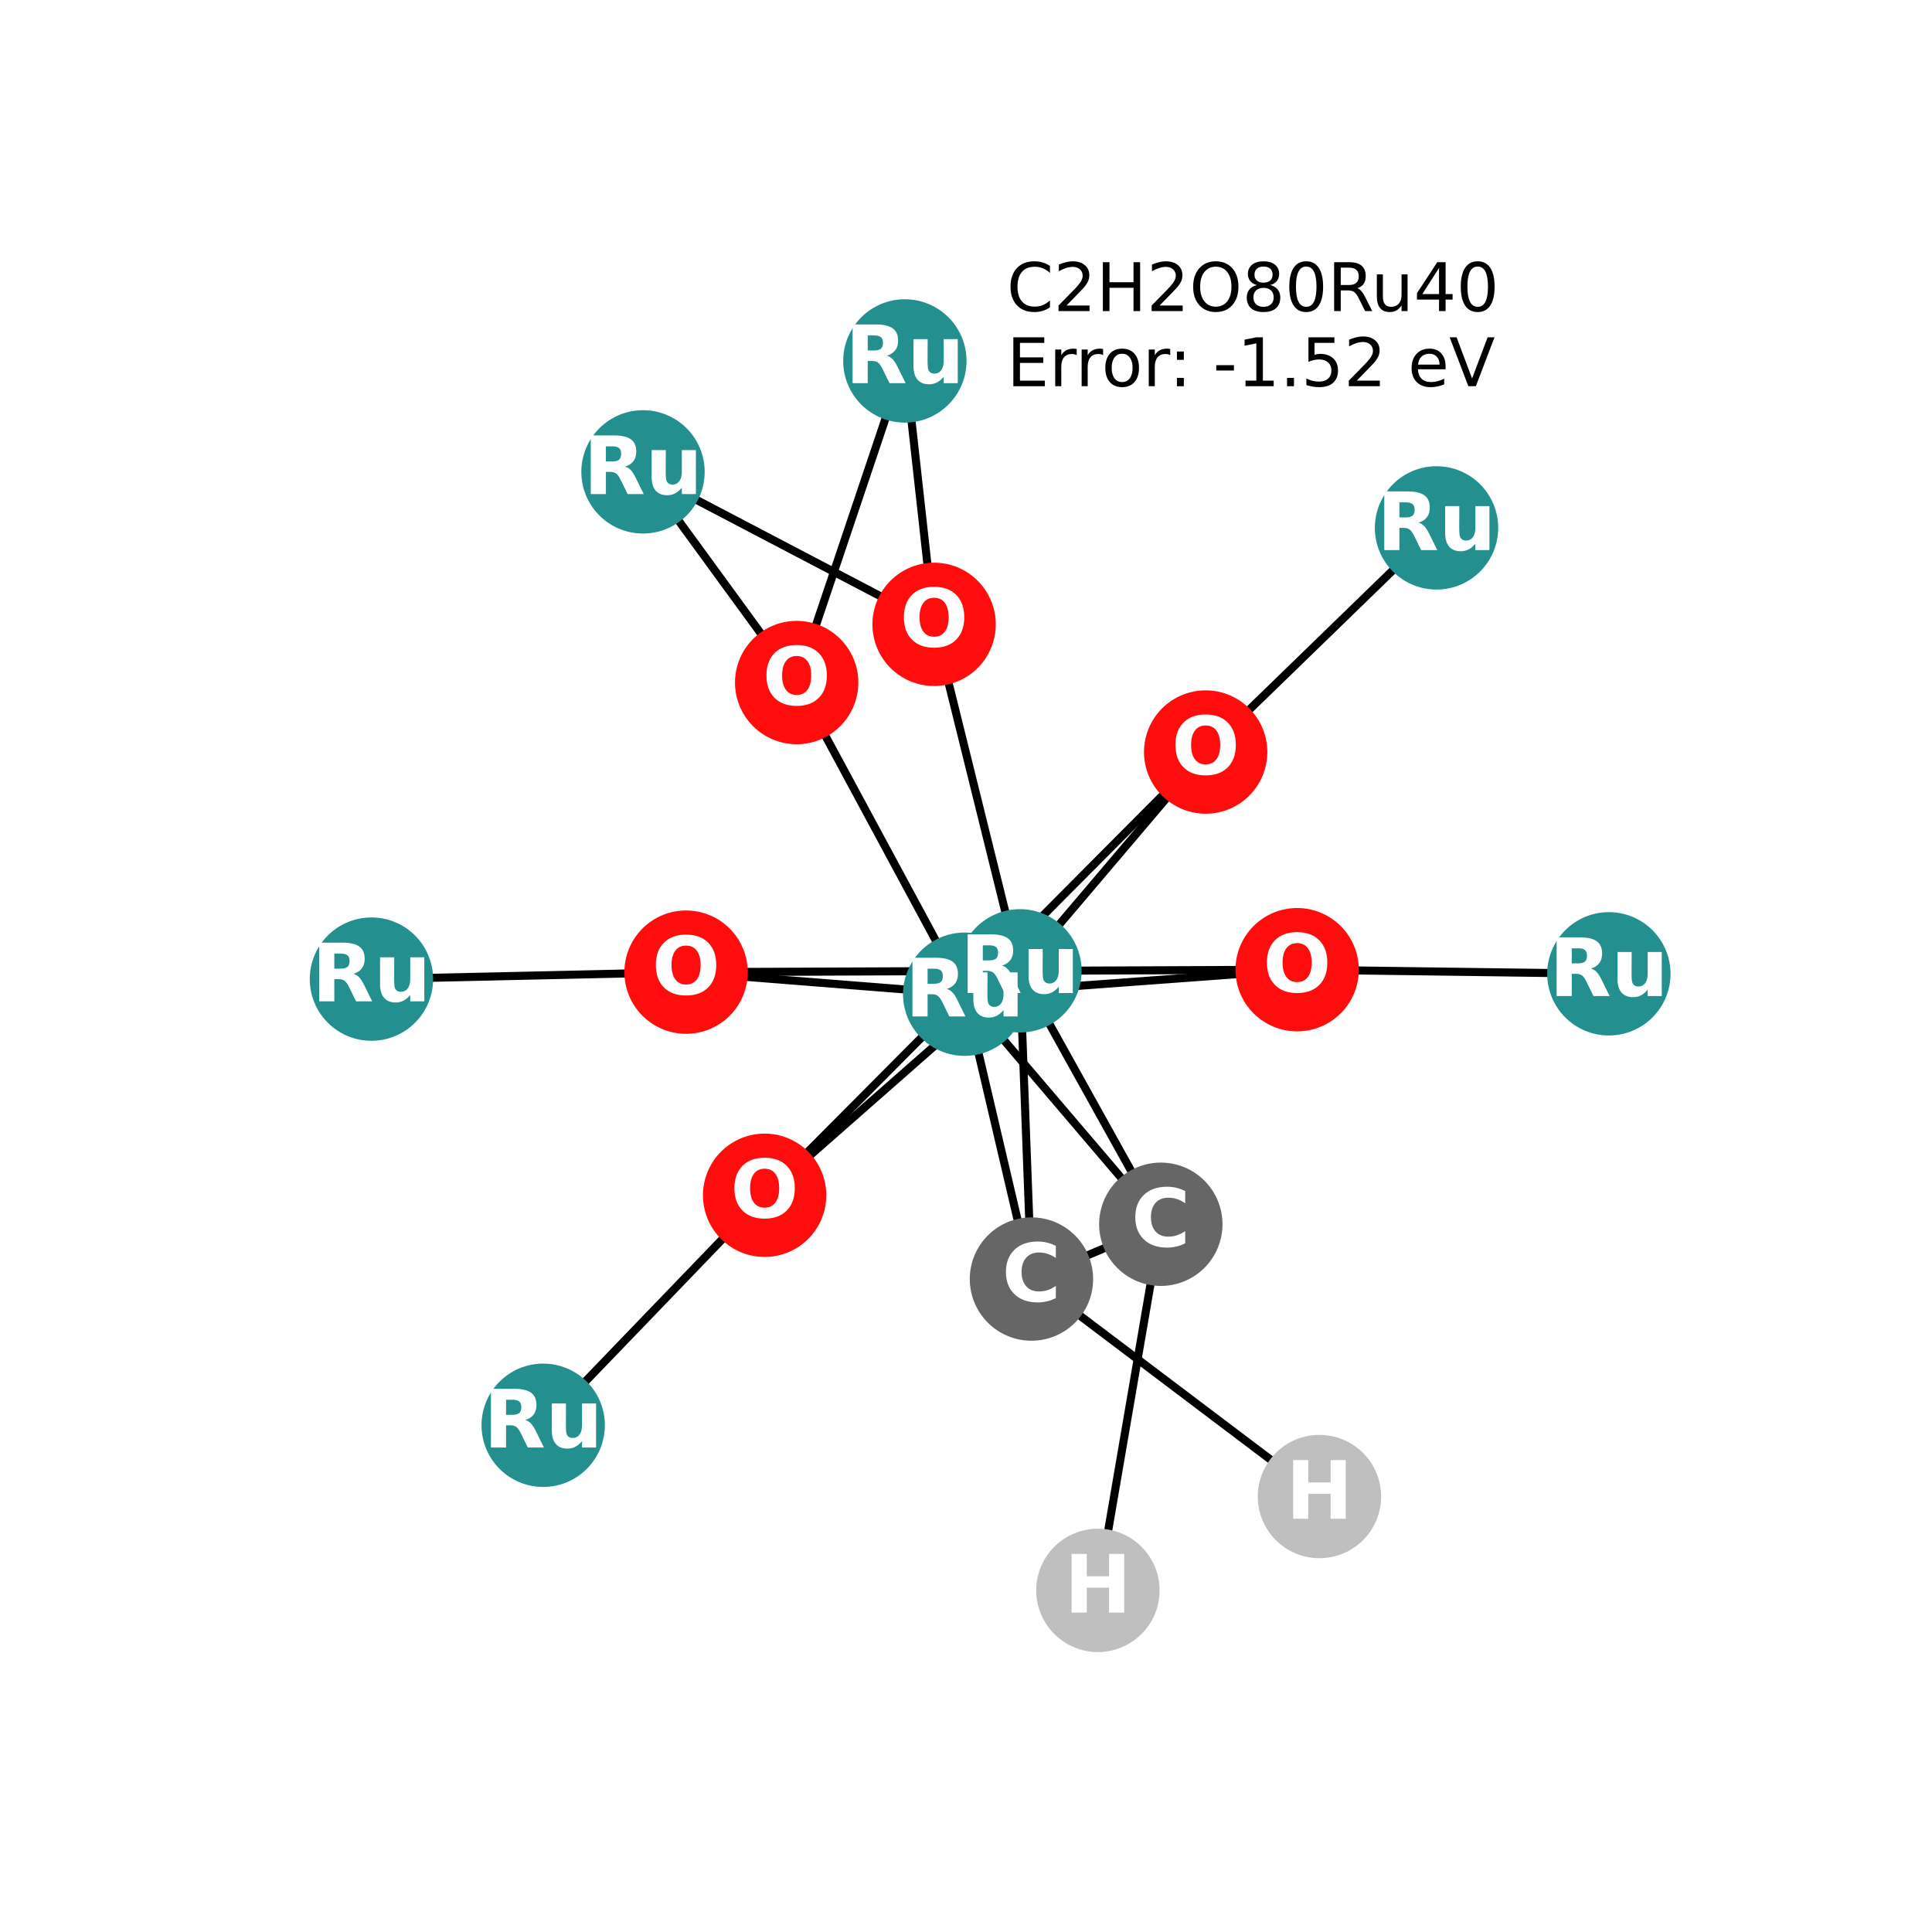
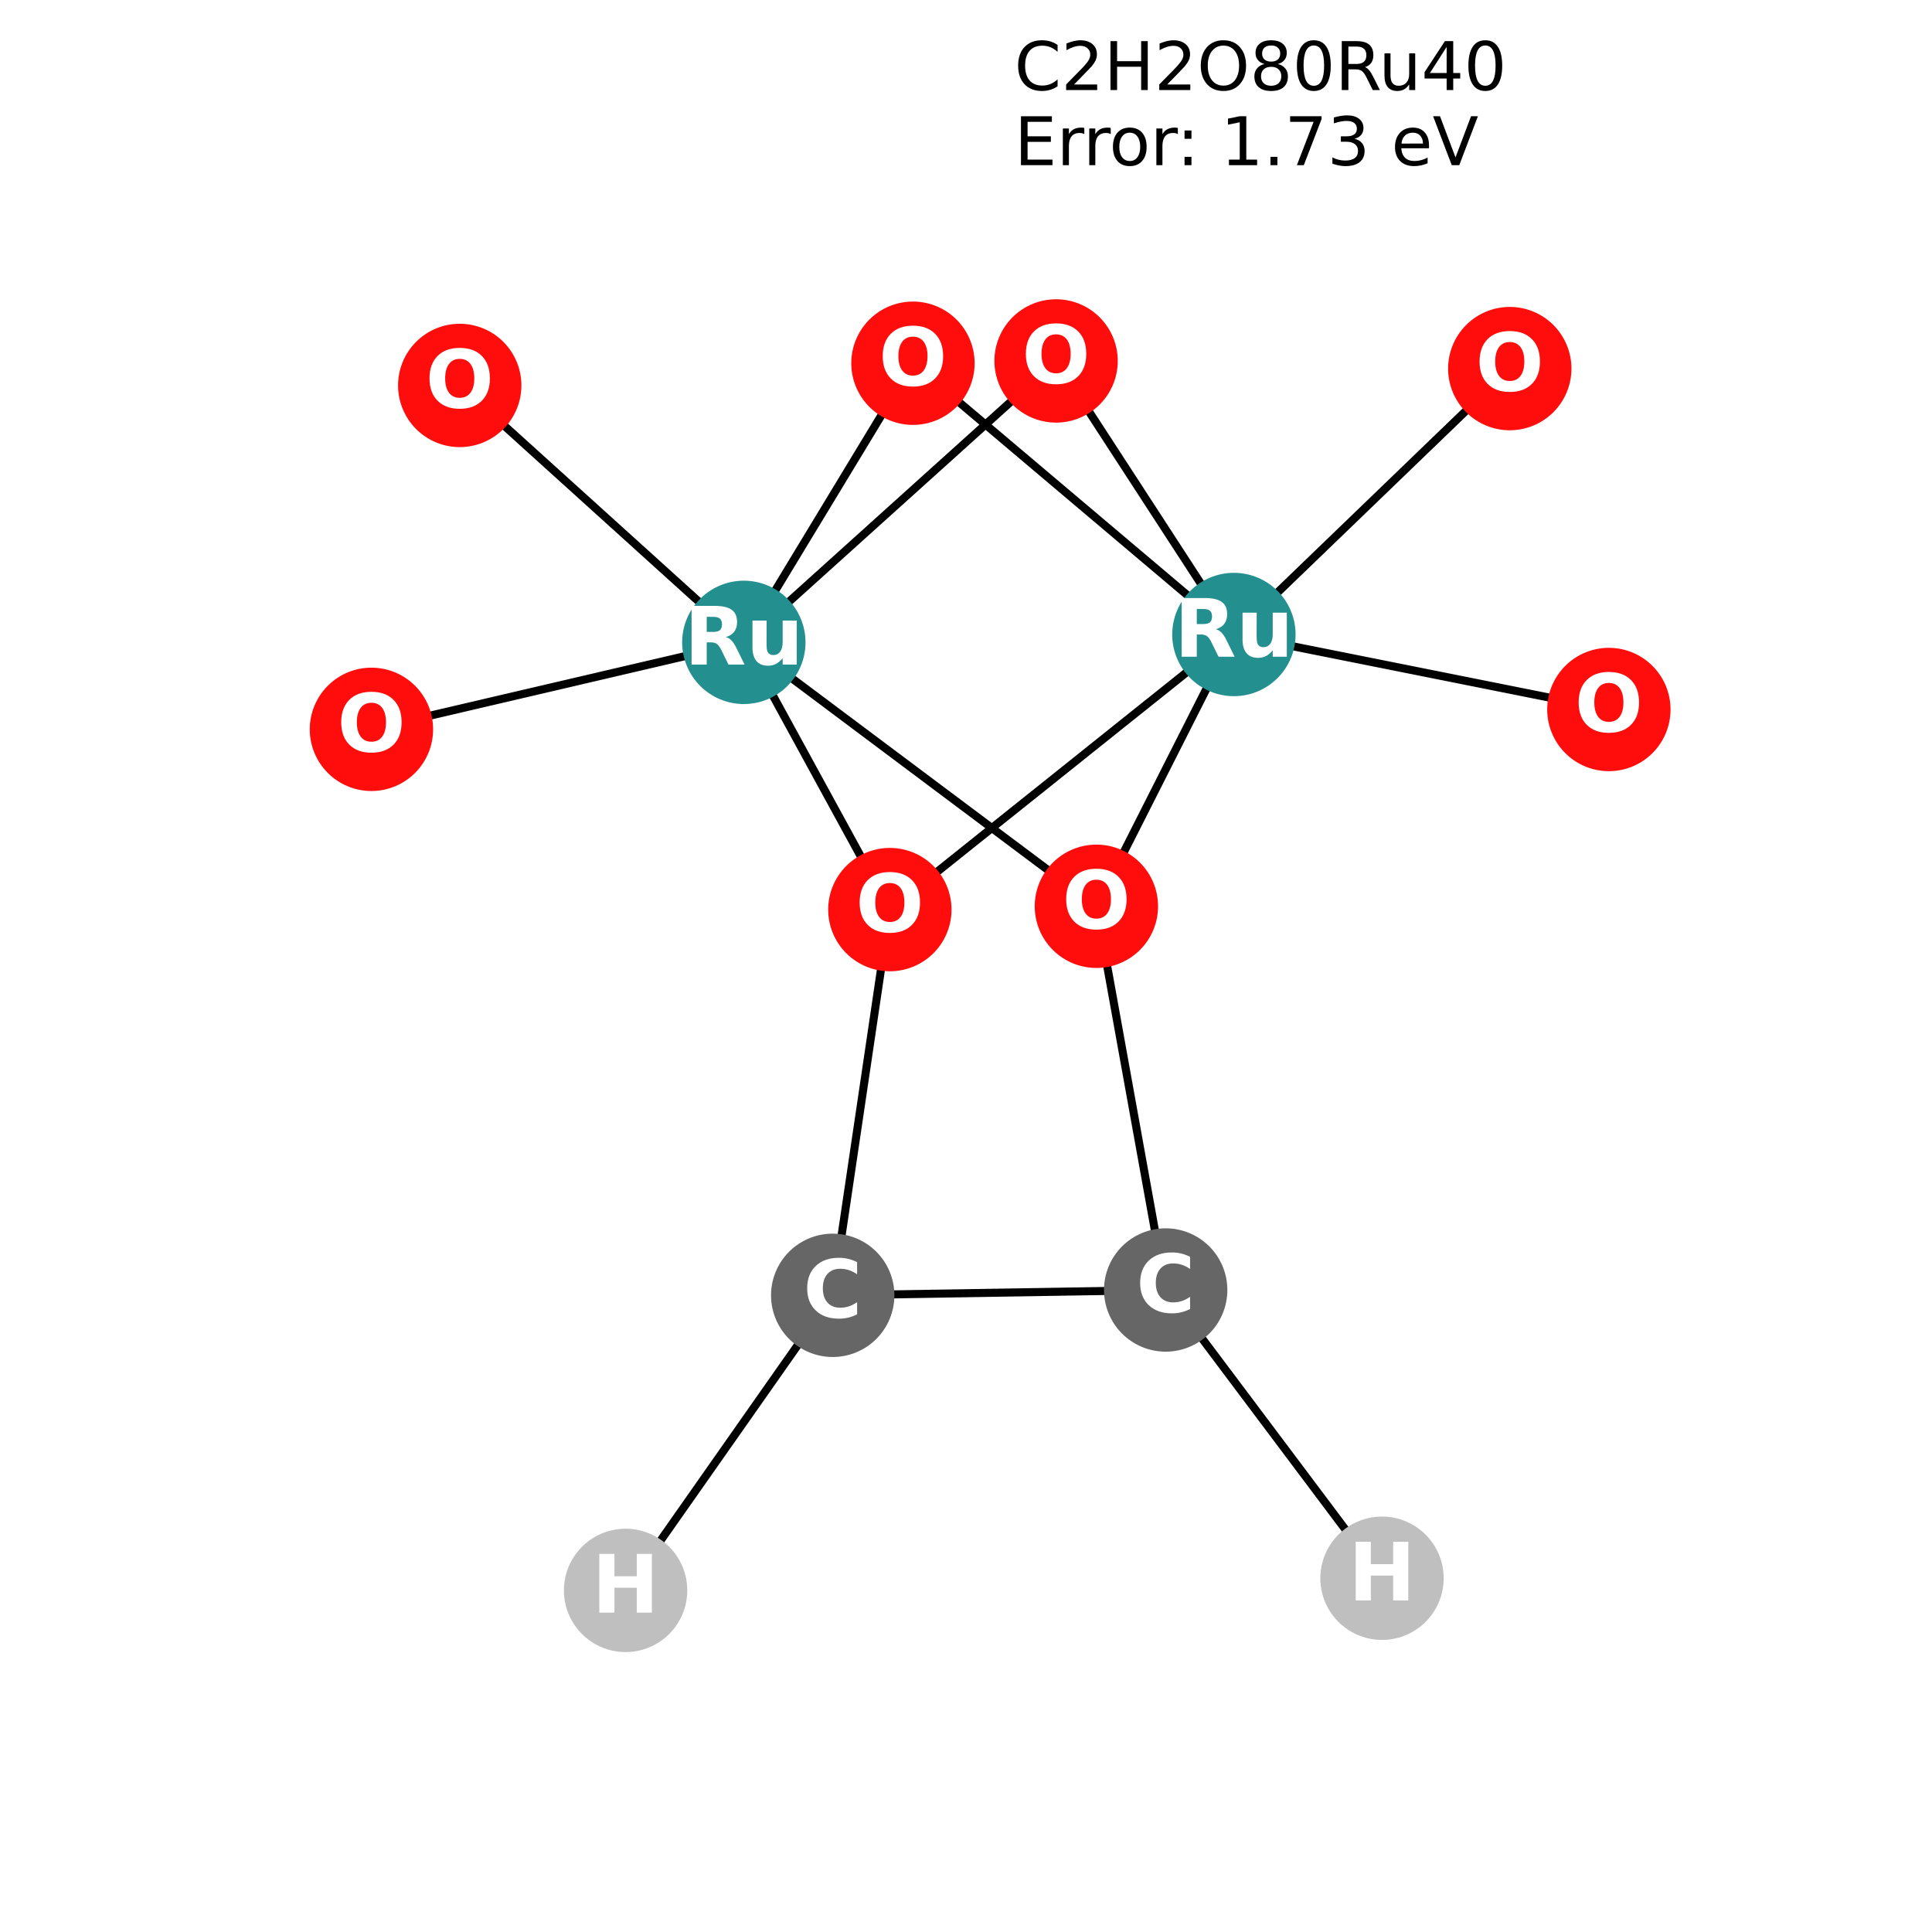
<svg xmlns="http://www.w3.org/2000/svg" xmlns:xlink="http://www.w3.org/1999/xlink" width="288pt" height="288pt" viewBox="0 0 288 288" version="1.1">
  <defs>
    <style type="text/css">*{stroke-linejoin: round; stroke-linecap: butt}</style>
  </defs>
  <g id="figure_1">
    <g id="patch_1">
      <path d="M 0 288  L 288 288  L 288 0  L 0 0  z " style="fill: #ffffff" />
    </g>
    <g id="axes_1">
      <g id="LineCollection_1">
-         <path d="M 152.039 144.72  L 139.244 93.07  " clip-path="url(#pbdd30c3107)" style="fill: none; stroke: #000000; stroke-width: 1.2" />
-         <path d="M 152.039 144.72  L 193.362 144.551  " clip-path="url(#pbdd30c3107)" style="fill: none; stroke: #000000; stroke-width: 1.2" />
-         <path d="M 152.039 144.72  L 179.726 112.104  " clip-path="url(#pbdd30c3107)" style="fill: none; stroke: #000000; stroke-width: 1.2" />
-         <path d="M 152.039 144.72  L 113.981 178.179  " clip-path="url(#pbdd30c3107)" style="fill: none; stroke: #000000; stroke-width: 1.2" />
-         <path d="M 152.039 144.72  L 102.271 144.916  " clip-path="url(#pbdd30c3107)" style="fill: none; stroke: #000000; stroke-width: 1.2" />
-         <path d="M 152.039 144.72  L 153.757 190.667  " clip-path="url(#pbdd30c3107)" style="fill: none; stroke: #000000; stroke-width: 1.2" />
-         <path d="M 152.039 144.72  L 173.04 182.499  " clip-path="url(#pbdd30c3107)" style="fill: none; stroke: #000000; stroke-width: 1.2" />
-         <path d="M 134.886 53.804  L 139.244 93.07  " clip-path="url(#pbdd30c3107)" style="fill: none; stroke: #000000; stroke-width: 1.2" />
-         <path d="M 134.886 53.804  L 118.759 101.748  " clip-path="url(#pbdd30c3107)" style="fill: none; stroke: #000000; stroke-width: 1.2" />
-         <path d="M 214.14 78.692  L 179.726 112.104  " clip-path="url(#pbdd30c3107)" style="fill: none; stroke: #000000; stroke-width: 1.2" />
-         <path d="M 239.831 145.165  L 193.362 144.551  " clip-path="url(#pbdd30c3107)" style="fill: none; stroke: #000000; stroke-width: 1.2" />
-         <path d="M 143.808 148.205  L 193.362 144.551  " clip-path="url(#pbdd30c3107)" style="fill: none; stroke: #000000; stroke-width: 1.2" />
-         <path d="M 143.808 148.205  L 179.726 112.104  " clip-path="url(#pbdd30c3107)" style="fill: none; stroke: #000000; stroke-width: 1.2" />
-         <path d="M 143.808 148.205  L 118.759 101.748  " clip-path="url(#pbdd30c3107)" style="fill: none; stroke: #000000; stroke-width: 1.2" />
-         <path d="M 143.808 148.205  L 113.981 178.179  " clip-path="url(#pbdd30c3107)" style="fill: none; stroke: #000000; stroke-width: 1.2" />
-         <path d="M 143.808 148.205  L 102.271 144.916  " clip-path="url(#pbdd30c3107)" style="fill: none; stroke: #000000; stroke-width: 1.2" />
-         <path d="M 143.808 148.205  L 153.757 190.667  " clip-path="url(#pbdd30c3107)" style="fill: none; stroke: #000000; stroke-width: 1.2" />
-         <path d="M 143.808 148.205  L 173.04 182.499  " clip-path="url(#pbdd30c3107)" style="fill: none; stroke: #000000; stroke-width: 1.2" />
-         <path d="M 118.759 101.748  L 95.852 70.341  " clip-path="url(#pbdd30c3107)" style="fill: none; stroke: #000000; stroke-width: 1.2" />
-         <path d="M 95.852 70.341  L 139.244 93.07  " clip-path="url(#pbdd30c3107)" style="fill: none; stroke: #000000; stroke-width: 1.2" />
-         <path d="M 55.369 145.955  L 102.271 144.916  " clip-path="url(#pbdd30c3107)" style="fill: none; stroke: #000000; stroke-width: 1.2" />
-         <path d="M 113.981 178.179  L 80.973 212.463  " clip-path="url(#pbdd30c3107)" style="fill: none; stroke: #000000; stroke-width: 1.2" />
-         <path d="M 153.757 190.667  L 173.04 182.499  " clip-path="url(#pbdd30c3107)" style="fill: none; stroke: #000000; stroke-width: 1.2" />
-         <path d="M 153.757 190.667  L 196.688 223.087  " clip-path="url(#pbdd30c3107)" style="fill: none; stroke: #000000; stroke-width: 1.2" />
-         <path d="M 173.04 182.499  L 163.663 237.076  " clip-path="url(#pbdd30c3107)" style="fill: none; stroke: #000000; stroke-width: 1.2" />
+         <path d="M 157.428 53.804  L 110.883 95.756  " clip-path="url(#p0e37e23203)" style="fill: none; stroke: #000000; stroke-width: 1.2" />
+         <path d="M 157.428 53.804  L 183.936 94.585  " clip-path="url(#p0e37e23203)" style="fill: none; stroke: #000000; stroke-width: 1.2" />
+         <path d="M 163.438 135.098  L 110.883 95.756  " clip-path="url(#p0e37e23203)" style="fill: none; stroke: #000000; stroke-width: 1.2" />
+         <path d="M 163.438 135.098  L 183.936 94.585  " clip-path="url(#p0e37e23203)" style="fill: none; stroke: #000000; stroke-width: 1.2" />
+         <path d="M 163.438 135.098  L 173.765 192.297  " clip-path="url(#p0e37e23203)" style="fill: none; stroke: #000000; stroke-width: 1.2" />
+         <path d="M 183.936 94.585  L 239.831 105.764  " clip-path="url(#p0e37e23203)" style="fill: none; stroke: #000000; stroke-width: 1.2" />
+         <path d="M 183.936 94.585  L 136.092 54.146  " clip-path="url(#p0e37e23203)" style="fill: none; stroke: #000000; stroke-width: 1.2" />
+         <path d="M 183.936 94.585  L 132.649 135.592  " clip-path="url(#p0e37e23203)" style="fill: none; stroke: #000000; stroke-width: 1.2" />
+         <path d="M 183.936 94.585  L 225.059 54.946  " clip-path="url(#p0e37e23203)" style="fill: none; stroke: #000000; stroke-width: 1.2" />
+         <path d="M 136.092 54.146  L 110.883 95.756  " clip-path="url(#p0e37e23203)" style="fill: none; stroke: #000000; stroke-width: 1.2" />
+         <path d="M 132.649 135.592  L 110.883 95.756  " clip-path="url(#p0e37e23203)" style="fill: none; stroke: #000000; stroke-width: 1.2" />
+         <path d="M 132.649 135.592  L 124.131 193.092  " clip-path="url(#p0e37e23203)" style="fill: none; stroke: #000000; stroke-width: 1.2" />
+         <path d="M 68.531 57.457  L 110.883 95.756  " clip-path="url(#p0e37e23203)" style="fill: none; stroke: #000000; stroke-width: 1.2" />
+         <path d="M 110.883 95.756  L 55.369 108.722  " clip-path="url(#p0e37e23203)" style="fill: none; stroke: #000000; stroke-width: 1.2" />
+         <path d="M 173.765 192.297  L 124.131 193.092  " clip-path="url(#p0e37e23203)" style="fill: none; stroke: #000000; stroke-width: 1.2" />
+         <path d="M 173.765 192.297  L 206.013 235.267  " clip-path="url(#p0e37e23203)" style="fill: none; stroke: #000000; stroke-width: 1.2" />
+         <path d="M 124.131 193.092  L 93.256 237.076  " clip-path="url(#p0e37e23203)" style="fill: none; stroke: #000000; stroke-width: 1.2" />
      </g>
      <g id="PathCollection_1">
        <defs>
-           <path id="C0_0_f3ac643f59" d="M 0 8.944  C 2.372 8.944 4.647 8.002 6.325 6.325  C 8.002 4.647 8.944 2.372 8.944 -0  C 8.944 -2.372 8.002 -4.647 6.325 -6.325  C 4.647 -8.002 2.372 -8.944 0 -8.944  C -2.372 -8.944 -4.647 -8.002 -6.325 -6.325  C -8.002 -4.647 -8.944 -2.372 -8.944 0  C -8.944 2.372 -8.002 4.647 -6.325 6.325  C -4.647 8.002 -2.372 8.944 0 8.944  z " />
+           <path id="C0_0_5de9e0a59f" d="M 0 8.944  C 2.372 8.944 4.647 8.002 6.325 6.325  C 8.002 4.647 8.944 2.372 8.944 -0  C 8.944 -2.372 8.002 -4.647 6.325 -6.325  C 4.647 -8.002 2.372 -8.944 0 -8.944  C -2.372 -8.944 -4.647 -8.002 -6.325 -6.325  C -8.002 -4.647 -8.944 -2.372 -8.944 0  C -8.944 2.372 -8.002 4.647 -6.325 6.325  C -4.647 8.002 -2.372 8.944 0 8.944  z " />
        </defs>
-         <g clip-path="url(#pbdd30c3107)">
-           <use xlink:href="#C0_0_f3ac643f59" x="152.039" y="144.72" style="fill: #248f8f; stroke: #248f8f; stroke-width: 0.5" />
-         </g>
-         <g clip-path="url(#pbdd30c3107)">
-           <use xlink:href="#C0_0_f3ac643f59" x="134.886" y="53.804" style="fill: #248f8f; stroke: #248f8f; stroke-width: 0.5" />
-         </g>
-         <g clip-path="url(#pbdd30c3107)">
-           <use xlink:href="#C0_0_f3ac643f59" x="214.14" y="78.692" style="fill: #248f8f; stroke: #248f8f; stroke-width: 0.5" />
-         </g>
-         <g clip-path="url(#pbdd30c3107)">
-           <use xlink:href="#C0_0_f3ac643f59" x="239.831" y="145.165" style="fill: #248f8f; stroke: #248f8f; stroke-width: 0.5" />
-         </g>
-         <g clip-path="url(#pbdd30c3107)">
-           <use xlink:href="#C0_0_f3ac643f59" x="143.808" y="148.205" style="fill: #248f8f; stroke: #248f8f; stroke-width: 0.5" />
-         </g>
-         <g clip-path="url(#pbdd30c3107)">
-           <use xlink:href="#C0_0_f3ac643f59" x="118.759" y="101.748" style="fill: #ff0d0d; stroke: #ff0d0d; stroke-width: 0.5" />
-         </g>
-         <g clip-path="url(#pbdd30c3107)">
-           <use xlink:href="#C0_0_f3ac643f59" x="95.852" y="70.341" style="fill: #248f8f; stroke: #248f8f; stroke-width: 0.5" />
-         </g>
-         <g clip-path="url(#pbdd30c3107)">
-           <use xlink:href="#C0_0_f3ac643f59" x="55.369" y="145.955" style="fill: #248f8f; stroke: #248f8f; stroke-width: 0.5" />
-         </g>
-         <g clip-path="url(#pbdd30c3107)">
-           <use xlink:href="#C0_0_f3ac643f59" x="113.981" y="178.179" style="fill: #ff0d0d; stroke: #ff0d0d; stroke-width: 0.5" />
-         </g>
-         <g clip-path="url(#pbdd30c3107)">
-           <use xlink:href="#C0_0_f3ac643f59" x="102.271" y="144.916" style="fill: #ff0d0d; stroke: #ff0d0d; stroke-width: 0.5" />
-         </g>
-         <g clip-path="url(#pbdd30c3107)">
-           <use xlink:href="#C0_0_f3ac643f59" x="80.973" y="212.463" style="fill: #248f8f; stroke: #248f8f; stroke-width: 0.5" />
-         </g>
-         <g clip-path="url(#pbdd30c3107)">
-           <use xlink:href="#C0_0_f3ac643f59" x="179.726" y="112.104" style="fill: #ff0d0d; stroke: #ff0d0d; stroke-width: 0.5" />
-         </g>
-         <g clip-path="url(#pbdd30c3107)">
-           <use xlink:href="#C0_0_f3ac643f59" x="139.244" y="93.07" style="fill: #ff0d0d; stroke: #ff0d0d; stroke-width: 0.5" />
-         </g>
-         <g clip-path="url(#pbdd30c3107)">
-           <use xlink:href="#C0_0_f3ac643f59" x="193.362" y="144.551" style="fill: #ff0d0d; stroke: #ff0d0d; stroke-width: 0.5" />
-         </g>
-         <g clip-path="url(#pbdd30c3107)">
-           <use xlink:href="#C0_0_f3ac643f59" x="153.757" y="190.667" style="fill: #666666; stroke: #666666; stroke-width: 0.5" />
-         </g>
-         <g clip-path="url(#pbdd30c3107)">
-           <use xlink:href="#C0_0_f3ac643f59" x="173.04" y="182.499" style="fill: #666666; stroke: #666666; stroke-width: 0.5" />
-         </g>
-         <g clip-path="url(#pbdd30c3107)">
-           <use xlink:href="#C0_0_f3ac643f59" x="163.663" y="237.076" style="fill: #bfbfbf; stroke: #bfbfbf; stroke-width: 0.5" />
-         </g>
-         <g clip-path="url(#pbdd30c3107)">
-           <use xlink:href="#C0_0_f3ac643f59" x="196.688" y="223.087" style="fill: #bfbfbf; stroke: #bfbfbf; stroke-width: 0.5" />
+         <g clip-path="url(#p0e37e23203)">
+           <use xlink:href="#C0_0_5de9e0a59f" x="157.428" y="53.804" style="fill: #ff0d0d; stroke: #ff0d0d; stroke-width: 0.5" />
+         </g>
+         <g clip-path="url(#p0e37e23203)">
+           <use xlink:href="#C0_0_5de9e0a59f" x="163.438" y="135.098" style="fill: #ff0d0d; stroke: #ff0d0d; stroke-width: 0.5" />
+         </g>
+         <g clip-path="url(#p0e37e23203)">
+           <use xlink:href="#C0_0_5de9e0a59f" x="183.936" y="94.585" style="fill: #248f8f; stroke: #248f8f; stroke-width: 0.5" />
+         </g>
+         <g clip-path="url(#p0e37e23203)">
+           <use xlink:href="#C0_0_5de9e0a59f" x="136.092" y="54.146" style="fill: #ff0d0d; stroke: #ff0d0d; stroke-width: 0.5" />
+         </g>
+         <g clip-path="url(#p0e37e23203)">
+           <use xlink:href="#C0_0_5de9e0a59f" x="132.649" y="135.592" style="fill: #ff0d0d; stroke: #ff0d0d; stroke-width: 0.5" />
+         </g>
+         <g clip-path="url(#p0e37e23203)">
+           <use xlink:href="#C0_0_5de9e0a59f" x="68.531" y="57.457" style="fill: #ff0d0d; stroke: #ff0d0d; stroke-width: 0.5" />
+         </g>
+         <g clip-path="url(#p0e37e23203)">
+           <use xlink:href="#C0_0_5de9e0a59f" x="110.883" y="95.756" style="fill: #248f8f; stroke: #248f8f; stroke-width: 0.5" />
+         </g>
+         <g clip-path="url(#p0e37e23203)">
+           <use xlink:href="#C0_0_5de9e0a59f" x="55.369" y="108.722" style="fill: #ff0d0d; stroke: #ff0d0d; stroke-width: 0.5" />
+         </g>
+         <g clip-path="url(#p0e37e23203)">
+           <use xlink:href="#C0_0_5de9e0a59f" x="225.059" y="54.946" style="fill: #ff0d0d; stroke: #ff0d0d; stroke-width: 0.5" />
+         </g>
+         <g clip-path="url(#p0e37e23203)">
+           <use xlink:href="#C0_0_5de9e0a59f" x="173.765" y="192.297" style="fill: #666666; stroke: #666666; stroke-width: 0.5" />
+         </g>
+         <g clip-path="url(#p0e37e23203)">
+           <use xlink:href="#C0_0_5de9e0a59f" x="124.131" y="193.092" style="fill: #666666; stroke: #666666; stroke-width: 0.5" />
+         </g>
+         <g clip-path="url(#p0e37e23203)">
+           <use xlink:href="#C0_0_5de9e0a59f" x="93.256" y="237.076" style="fill: #bfbfbf; stroke: #bfbfbf; stroke-width: 0.5" />
+         </g>
+         <g clip-path="url(#p0e37e23203)">
+           <use xlink:href="#C0_0_5de9e0a59f" x="206.013" y="235.267" style="fill: #bfbfbf; stroke: #bfbfbf; stroke-width: 0.5" />
+         </g>
+         <g clip-path="url(#p0e37e23203)">
+           <use xlink:href="#C0_0_5de9e0a59f" x="239.831" y="105.764" style="fill: #ff0d0d; stroke: #ff0d0d; stroke-width: 0.5" />
        </g>
      </g>
      <g id="text_1">
-         <g clip-path="url(#pbdd30c3107)">
-           <g style="fill: #ffffff" transform="translate(143.1479 148.0309) scale(0.12 -0.12)">
+         <g clip-path="url(#p0e37e23203)">
+           <g style="fill: #ffffff" transform="translate(152.3269 57.11489) scale(0.12 -0.12)">
+             <defs>
+               <path id="DejaVuSans-Bold-4f" d="M 2719 3878  Q 2169 3878 1866 3472  Q 1563 3066 1563 2328  Q 1563 1594 1866 1187  Q 2169 781 2719 781  Q 3272 781 3575 1187  Q 3878 1594 3878 2328  Q 3878 3066 3575 3472  Q 3272 3878 2719 3878  z M 2719 4750  Q 3844 4750 4481 4106  Q 5119 3463 5119 2328  Q 5119 1197 4481 553  Q 3844 -91 2719 -91  Q 1597 -91 958 553  Q 319 1197 319 2328  Q 319 3463 958 4106  Q 1597 4750 2719 4750  z " transform="scale(0.015625)" />
+             </defs>
+             <use xlink:href="#DejaVuSans-Bold-4f" />
+           </g>
+         </g>
+       </g>
+       <g id="text_2">
+         <g clip-path="url(#p0e37e23203)">
+           <g style="fill: #ffffff" transform="translate(158.3369 138.4093) scale(0.12 -0.12)">
+             <use xlink:href="#DejaVuSans-Bold-4f" />
+           </g>
+         </g>
+       </g>
+       <g id="text_3">
+         <g clip-path="url(#p0e37e23203)">
+           <g style="fill: #ffffff" transform="translate(175.0449 97.89617) scale(0.12 -0.12)">
            <defs>
              <path id="DejaVuSans-Bold-52" d="M 2297 2597  Q 2675 2597 2839 2737  Q 3003 2878 3003 3200  Q 3003 3519 2839 3656  Q 2675 3794 2297 3794  L 1791 3794  L 1791 2597  L 2297 2597  z M 1791 1766  L 1791 0  L 588 0  L 588 4666  L 2425 4666  Q 3347 4666 3776 4356  Q 4206 4047 4206 3378  Q 4206 2916 3982 2619  Q 3759 2322 3309 2181  Q 3556 2125 3751 1926  Q 3947 1728 4147 1325  L 4800 0  L 3519 0  L 2950 1159  Q 2778 1509 2601 1637  Q 2425 1766 2131 1766  L 1791 1766  z " transform="scale(0.015625)" />
              <path id="DejaVuSans-Bold-75" d="M 500 1363  L 500 3500  L 1625 3500  L 1625 3150  Q 1625 2866 1622 2436  Q 1619 2006 1619 1863  Q 1619 1441 1641 1255  Q 1663 1069 1716 984  Q 1784 875 1895 815  Q 2006 756 2150 756  Q 2500 756 2700 1025  Q 2900 1294 2900 1772  L 2900 3500  L 4019 3500  L 4019 0  L 2900 0  L 2900 506  Q 2647 200 2364 54  Q 2081 -91 1741 -91  Q 1134 -91 817 281  Q 500 653 500 1363  z " transform="scale(0.015625)" />
            </defs>
            <use xlink:href="#DejaVuSans-Bold-52" />
            <use xlink:href="#DejaVuSans-Bold-75" transform="translate(77.00195 0)" />
          </g>
        </g>
      </g>
-       <g id="text_2">
-         <g clip-path="url(#pbdd30c3107)">
-           <g style="fill: #ffffff" transform="translate(125.9949 57.11489) scale(0.12 -0.12)">
+       <g id="text_4">
+         <g clip-path="url(#p0e37e23203)">
+           <g style="fill: #ffffff" transform="translate(130.9906 57.45728) scale(0.12 -0.12)">
+             <use xlink:href="#DejaVuSans-Bold-4f" />
+           </g>
+         </g>
+       </g>
+       <g id="text_5">
+         <g clip-path="url(#p0e37e23203)">
+           <g style="fill: #ffffff" transform="translate(127.5479 138.903) scale(0.12 -0.12)">
+             <use xlink:href="#DejaVuSans-Bold-4f" />
+           </g>
+         </g>
+       </g>
+       <g id="text_6">
+         <g clip-path="url(#p0e37e23203)">
+           <g style="fill: #ffffff" transform="translate(63.42974 60.76776) scale(0.12 -0.12)">
+             <use xlink:href="#DejaVuSans-Bold-4f" />
+           </g>
+         </g>
+       </g>
+       <g id="text_7">
+         <g clip-path="url(#p0e37e23203)">
+           <g style="fill: #ffffff" transform="translate(101.992 99.06765) scale(0.12 -0.12)">
            <use xlink:href="#DejaVuSans-Bold-52" />
            <use xlink:href="#DejaVuSans-Bold-75" transform="translate(77.00195 0)" />
          </g>
        </g>
      </g>
-       <g id="text_3">
-         <g clip-path="url(#pbdd30c3107)">
-           <g style="fill: #ffffff" transform="translate(205.2491 82.00325) scale(0.12 -0.12)">
-             <use xlink:href="#DejaVuSans-Bold-52" />
-             <use xlink:href="#DejaVuSans-Bold-75" transform="translate(77.00195 0)" />
-           </g>
-         </g>
-       </g>
-       <g id="text_4">
-         <g clip-path="url(#pbdd30c3107)">
-           <g style="fill: #ffffff" transform="translate(230.9402 148.4767) scale(0.12 -0.12)">
-             <use xlink:href="#DejaVuSans-Bold-52" />
-             <use xlink:href="#DejaVuSans-Bold-75" transform="translate(77.00195 0)" />
-           </g>
-         </g>
-       </g>
-       <g id="text_5">
-         <g clip-path="url(#pbdd30c3107)">
-           <g style="fill: #ffffff" transform="translate(134.9167 151.5162) scale(0.12 -0.12)">
-             <use xlink:href="#DejaVuSans-Bold-52" />
-             <use xlink:href="#DejaVuSans-Bold-75" transform="translate(77.00195 0)" />
-           </g>
-         </g>
-       </g>
-       <g id="text_6">
-         <g clip-path="url(#pbdd30c3107)">
-           <g style="fill: #ffffff" transform="translate(113.6577 105.059) scale(0.12 -0.12)">
-             <defs>
-               <path id="DejaVuSans-Bold-4f" d="M 2719 3878  Q 2169 3878 1866 3472  Q 1563 3066 1563 2328  Q 1563 1594 1866 1187  Q 2169 781 2719 781  Q 3272 781 3575 1187  Q 3878 1594 3878 2328  Q 3878 3066 3575 3472  Q 3272 3878 2719 3878  z M 2719 4750  Q 3844 4750 4481 4106  Q 5119 3463 5119 2328  Q 5119 1197 4481 553  Q 3844 -91 2719 -91  Q 1597 -91 958 553  Q 319 1197 319 2328  Q 319 3463 958 4106  Q 1597 4750 2719 4750  z " transform="scale(0.015625)" />
-             </defs>
-             <use xlink:href="#DejaVuSans-Bold-4f" />
-           </g>
-         </g>
-       </g>
-       <g id="text_7">
-         <g clip-path="url(#pbdd30c3107)">
-           <g style="fill: #ffffff" transform="translate(86.96116 73.65241) scale(0.12 -0.12)">
-             <use xlink:href="#DejaVuSans-Bold-52" />
-             <use xlink:href="#DejaVuSans-Bold-75" transform="translate(77.00195 0)" />
-           </g>
-         </g>
-       </g>
      <g id="text_8">
-         <g clip-path="url(#pbdd30c3107)">
-           <g style="fill: #ffffff" transform="translate(46.47734 149.2661) scale(0.12 -0.12)">
-             <use xlink:href="#DejaVuSans-Bold-52" />
-             <use xlink:href="#DejaVuSans-Bold-75" transform="translate(77.00195 0)" />
+         <g clip-path="url(#p0e37e23203)">
+           <g style="fill: #ffffff" transform="translate(50.26766 112.0335) scale(0.12 -0.12)">
+             <use xlink:href="#DejaVuSans-Bold-4f" />
          </g>
        </g>
      </g>
      <g id="text_9">
-         <g clip-path="url(#pbdd30c3107)">
-           <g style="fill: #ffffff" transform="translate(108.8801 181.4904) scale(0.12 -0.12)">
+         <g clip-path="url(#p0e37e23203)">
+           <g style="fill: #ffffff" transform="translate(219.958 58.25746) scale(0.12 -0.12)">
            <use xlink:href="#DejaVuSans-Bold-4f" />
          </g>
        </g>
      </g>
      <g id="text_10">
-         <g clip-path="url(#pbdd30c3107)">
-           <g style="fill: #ffffff" transform="translate(97.17035 148.2277) scale(0.12 -0.12)">
-             <use xlink:href="#DejaVuSans-Bold-4f" />
+         <g clip-path="url(#p0e37e23203)">
+           <g style="fill: #ffffff" transform="translate(169.3616 195.6084) scale(0.12 -0.12)">
+             <defs>
+               <path id="DejaVuSans-Bold-43" d="M 4288 256  Q 3956 84 3597 -3  Q 3238 -91 2847 -91  Q 1681 -91 1000 561  Q 319 1213 319 2328  Q 319 3447 1000 4098  Q 1681 4750 2847 4750  Q 3238 4750 3597 4662  Q 3956 4575 4288 4403  L 4288 3438  Q 3953 3666 3628 3772  Q 3303 3878 2944 3878  Q 2300 3878 1931 3465  Q 1563 3053 1563 2328  Q 1563 1606 1931 1193  Q 2300 781 2944 781  Q 3303 781 3628 887  Q 3953 994 4288 1222  L 4288 256  z " transform="scale(0.015625)" />
+             </defs>
+             <use xlink:href="#DejaVuSans-Bold-43" />
          </g>
        </g>
      </g>
      <g id="text_11">
-         <g clip-path="url(#pbdd30c3107)">
-           <g style="fill: #ffffff" transform="translate(72.08207 215.7745) scale(0.12 -0.12)">
-             <use xlink:href="#DejaVuSans-Bold-52" />
-             <use xlink:href="#DejaVuSans-Bold-75" transform="translate(77.00195 0)" />
+         <g clip-path="url(#p0e37e23203)">
+           <g style="fill: #ffffff" transform="translate(119.7272 196.4037) scale(0.12 -0.12)">
+             <use xlink:href="#DejaVuSans-Bold-43" />
          </g>
        </g>
      </g>
      <g id="text_12">
-         <g clip-path="url(#pbdd30c3107)">
-           <g style="fill: #ffffff" transform="translate(174.6246 115.4151) scale(0.12 -0.12)">
-             <use xlink:href="#DejaVuSans-Bold-4f" />
+         <g clip-path="url(#p0e37e23203)">
+           <g style="fill: #ffffff" transform="translate(88.23459 240.3876) scale(0.12 -0.12)">
+             <defs>
+               <path id="DejaVuSans-Bold-48" d="M 588 4666  L 1791 4666  L 1791 2888  L 3566 2888  L 3566 4666  L 4769 4666  L 4769 0  L 3566 0  L 3566 1978  L 1791 1978  L 1791 0  L 588 0  L 588 4666  z " transform="scale(0.015625)" />
+             </defs>
+             <use xlink:href="#DejaVuSans-Bold-48" />
          </g>
        </g>
      </g>
      <g id="text_13">
-         <g clip-path="url(#pbdd30c3107)">
-           <g style="fill: #ffffff" transform="translate(134.1429 96.38122) scale(0.12 -0.12)">
-             <use xlink:href="#DejaVuSans-Bold-4f" />
+         <g clip-path="url(#p0e37e23203)">
+           <g style="fill: #ffffff" transform="translate(200.9921 238.5782) scale(0.12 -0.12)">
+             <use xlink:href="#DejaVuSans-Bold-48" />
          </g>
        </g>
      </g>
      <g id="text_14">
-         <g clip-path="url(#pbdd30c3107)">
-           <g style="fill: #ffffff" transform="translate(188.2614 147.8624) scale(0.12 -0.12)">
+         <g clip-path="url(#p0e37e23203)">
+           <g style="fill: #ffffff" transform="translate(234.7305 109.0753) scale(0.12 -0.12)">
            <use xlink:href="#DejaVuSans-Bold-4f" />
          </g>
        </g>
      </g>
      <g id="text_15">
-         <g clip-path="url(#pbdd30c3107)">
-           <g style="fill: #ffffff" transform="translate(149.3533 193.9785) scale(0.12 -0.12)">
-             <defs>
-               <path id="DejaVuSans-Bold-43" d="M 4288 256  Q 3956 84 3597 -3  Q 3238 -91 2847 -91  Q 1681 -91 1000 561  Q 319 1213 319 2328  Q 319 3447 1000 4098  Q 1681 4750 2847 4750  Q 3238 4750 3597 4662  Q 3956 4575 4288 4403  L 4288 3438  Q 3953 3666 3628 3772  Q 3303 3878 2944 3878  Q 2300 3878 1931 3465  Q 1563 3053 1563 2328  Q 1563 1606 1931 1193  Q 2300 781 2944 781  Q 3303 781 3628 887  Q 3953 994 4288 1222  L 4288 256  z " transform="scale(0.015625)" />
-             </defs>
-             <use xlink:href="#DejaVuSans-Bold-43" />
-           </g>
-         </g>
-       </g>
-       <g id="text_16">
-         <g clip-path="url(#pbdd30c3107)">
-           <g style="fill: #ffffff" transform="translate(168.637 185.81) scale(0.12 -0.12)">
-             <use xlink:href="#DejaVuSans-Bold-43" />
-           </g>
-         </g>
-       </g>
-       <g id="text_17">
-         <g clip-path="url(#pbdd30c3107)">
-           <g style="fill: #ffffff" transform="translate(158.6419 240.3876) scale(0.12 -0.12)">
-             <defs>
-               <path id="DejaVuSans-Bold-48" d="M 588 4666  L 1791 4666  L 1791 2888  L 3566 2888  L 3566 4666  L 4769 4666  L 4769 0  L 3566 0  L 3566 1978  L 1791 1978  L 1791 0  L 588 0  L 588 4666  z " transform="scale(0.015625)" />
-             </defs>
-             <use xlink:href="#DejaVuSans-Bold-48" />
-           </g>
-         </g>
-       </g>
-       <g id="text_18">
-         <g clip-path="url(#pbdd30c3107)">
-           <g style="fill: #ffffff" transform="translate(191.6664 226.3987) scale(0.12 -0.12)">
-             <use xlink:href="#DejaVuSans-Bold-48" />
-           </g>
-         </g>
-       </g>
-       <g id="text_19">
-         <g transform="translate(150.0754 46.37477) scale(0.1 -0.1)">
+         <g transform="translate(151.2113 13.42242) scale(0.1 -0.1)">
          <defs>
            <path id="DejaVuSans-43" d="M 4122 4306  L 4122 3641  Q 3803 3938 3442 4084  Q 3081 4231 2675 4231  Q 1875 4231 1450 3742  Q 1025 3253 1025 2328  Q 1025 1406 1450 917  Q 1875 428 2675 428  Q 3081 428 3442 575  Q 3803 722 4122 1019  L 4122 359  Q 3791 134 3420 21  Q 3050 -91 2638 -91  Q 1578 -91 968 557  Q 359 1206 359 2328  Q 359 3453 968 4101  Q 1578 4750 2638 4750  Q 3056 4750 3426 4639  Q 3797 4528 4122 4306  z " transform="scale(0.015625)" />
            <path id="DejaVuSans-32" d="M 1228 531  L 3431 531  L 3431 0  L 469 0  L 469 531  Q 828 903 1448 1529  Q 2069 2156 2228 2338  Q 2531 2678 2651 2914  Q 2772 3150 2772 3378  Q 2772 3750 2511 3984  Q 2250 4219 1831 4219  Q 1534 4219 1204 4116  Q 875 4013 500 3803  L 500 4441  Q 881 4594 1212 4672  Q 1544 4750 1819 4750  Q 2544 4750 2975 4387  Q 3406 4025 3406 3419  Q 3406 3131 3298 2873  Q 3191 2616 2906 2266  Q 2828 2175 2409 1742  Q 1991 1309 1228 531  z " transform="scale(0.015625)" />
            <path id="DejaVuSans-48" d="M 628 4666  L 1259 4666  L 1259 2753  L 3553 2753  L 3553 4666  L 4184 4666  L 4184 0  L 3553 0  L 3553 2222  L 1259 2222  L 1259 0  L 628 0  L 628 4666  z " transform="scale(0.015625)" />
            <path id="DejaVuSans-4f" d="M 2522 4238  Q 1834 4238 1429 3725  Q 1025 3213 1025 2328  Q 1025 1447 1429 934  Q 1834 422 2522 422  Q 3209 422 3611 934  Q 4013 1447 4013 2328  Q 4013 3213 3611 3725  Q 3209 4238 2522 4238  z M 2522 4750  Q 3503 4750 4090 4092  Q 4678 3434 4678 2328  Q 4678 1225 4090 567  Q 3503 -91 2522 -91  Q 1538 -91 948 565  Q 359 1222 359 2328  Q 359 3434 948 4092  Q 1538 4750 2522 4750  z " transform="scale(0.015625)" />
            <path id="DejaVuSans-38" d="M 2034 2216  Q 1584 2216 1326 1975  Q 1069 1734 1069 1313  Q 1069 891 1326 650  Q 1584 409 2034 409  Q 2484 409 2743 651  Q 3003 894 3003 1313  Q 3003 1734 2745 1975  Q 2488 2216 2034 2216  z M 1403 2484  Q 997 2584 770 2862  Q 544 3141 544 3541  Q 544 4100 942 4425  Q 1341 4750 2034 4750  Q 2731 4750 3128 4425  Q 3525 4100 3525 3541  Q 3525 3141 3298 2862  Q 3072 2584 2669 2484  Q 3125 2378 3379 2068  Q 3634 1759 3634 1313  Q 3634 634 3220 271  Q 2806 -91 2034 -91  Q 1263 -91 848 271  Q 434 634 434 1313  Q 434 1759 690 2068  Q 947 2378 1403 2484  z M 1172 3481  Q 1172 3119 1398 2916  Q 1625 2713 2034 2713  Q 2441 2713 2670 2916  Q 2900 3119 2900 3481  Q 2900 3844 2670 4047  Q 2441 4250 2034 4250  Q 1625 4250 1398 4047  Q 1172 3844 1172 3481  z " transform="scale(0.015625)" />
            <path id="DejaVuSans-30" d="M 2034 4250  Q 1547 4250 1301 3770  Q 1056 3291 1056 2328  Q 1056 1369 1301 889  Q 1547 409 2034 409  Q 2525 409 2770 889  Q 3016 1369 3016 2328  Q 3016 3291 2770 3770  Q 2525 4250 2034 4250  z M 2034 4750  Q 2819 4750 3233 4129  Q 3647 3509 3647 2328  Q 3647 1150 3233 529  Q 2819 -91 2034 -91  Q 1250 -91 836 529  Q 422 1150 422 2328  Q 422 3509 836 4129  Q 1250 4750 2034 4750  z " transform="scale(0.015625)" />
            <path id="DejaVuSans-52" d="M 2841 2188  Q 3044 2119 3236 1894  Q 3428 1669 3622 1275  L 4263 0  L 3584 0  L 2988 1197  Q 2756 1666 2539 1819  Q 2322 1972 1947 1972  L 1259 1972  L 1259 0  L 628 0  L 628 4666  L 2053 4666  Q 2853 4666 3247 4331  Q 3641 3997 3641 3322  Q 3641 2881 3436 2590  Q 3231 2300 2841 2188  z M 1259 4147  L 1259 2491  L 2053 2491  Q 2509 2491 2742 2702  Q 2975 2913 2975 3322  Q 2975 3731 2742 3939  Q 2509 4147 2053 4147  L 1259 4147  z " transform="scale(0.015625)" />
            <path id="DejaVuSans-75" d="M 544 1381  L 544 3500  L 1119 3500  L 1119 1403  Q 1119 906 1312 657  Q 1506 409 1894 409  Q 2359 409 2629 706  Q 2900 1003 2900 1516  L 2900 3500  L 3475 3500  L 3475 0  L 2900 0  L 2900 538  Q 2691 219 2414 64  Q 2138 -91 1772 -91  Q 1169 -91 856 284  Q 544 659 544 1381  z M 1991 3584  L 1991 3584  z " transform="scale(0.015625)" />
            <path id="DejaVuSans-34" d="M 2419 4116  L 825 1625  L 2419 1625  L 2419 4116  z M 2253 4666  L 3047 4666  L 3047 1625  L 3713 1625  L 3713 1100  L 3047 1100  L 3047 0  L 2419 0  L 2419 1100  L 313 1100  L 313 1709  L 2253 4666  z " transform="scale(0.015625)" />
          </defs>
          <use xlink:href="#DejaVuSans-43" />
          <use xlink:href="#DejaVuSans-32" transform="translate(69.82422 0)" />
          <use xlink:href="#DejaVuSans-48" transform="translate(133.4473 0)" />
          <use xlink:href="#DejaVuSans-32" transform="translate(208.6426 0)" />
          <use xlink:href="#DejaVuSans-4f" transform="translate(272.2656 0)" />
          <use xlink:href="#DejaVuSans-38" transform="translate(350.9766 0)" />
          <use xlink:href="#DejaVuSans-30" transform="translate(414.5996 0)" />
          <use xlink:href="#DejaVuSans-52" transform="translate(478.2227 0)" />
          <use xlink:href="#DejaVuSans-75" transform="translate(543.2051 0)" />
          <use xlink:href="#DejaVuSans-34" transform="translate(606.584 0)" />
          <use xlink:href="#DejaVuSans-30" transform="translate(670.207 0)" />
        </g>
-         <g transform="translate(150.0754 57.57258) scale(0.1 -0.1)">
+         <g transform="translate(151.2113 24.62023) scale(0.1 -0.1)">
          <defs>
            <path id="DejaVuSans-45" d="M 628 4666  L 3578 4666  L 3578 4134  L 1259 4134  L 1259 2753  L 3481 2753  L 3481 2222  L 1259 2222  L 1259 531  L 3634 531  L 3634 0  L 628 0  L 628 4666  z " transform="scale(0.015625)" />
            <path id="DejaVuSans-72" d="M 2631 2963  Q 2534 3019 2420 3045  Q 2306 3072 2169 3072  Q 1681 3072 1420 2755  Q 1159 2438 1159 1844  L 1159 0  L 581 0  L 581 3500  L 1159 3500  L 1159 2956  Q 1341 3275 1631 3429  Q 1922 3584 2338 3584  Q 2397 3584 2469 3576  Q 2541 3569 2628 3553  L 2631 2963  z " transform="scale(0.015625)" />
            <path id="DejaVuSans-6f" d="M 1959 3097  Q 1497 3097 1228 2736  Q 959 2375 959 1747  Q 959 1119 1226 758  Q 1494 397 1959 397  Q 2419 397 2687 759  Q 2956 1122 2956 1747  Q 2956 2369 2687 2733  Q 2419 3097 1959 3097  z M 1959 3584  Q 2709 3584 3137 3096  Q 3566 2609 3566 1747  Q 3566 888 3137 398  Q 2709 -91 1959 -91  Q 1206 -91 779 398  Q 353 888 353 1747  Q 353 2609 779 3096  Q 1206 3584 1959 3584  z " transform="scale(0.015625)" />
            <path id="DejaVuSans-3a" d="M 750 794  L 1409 794  L 1409 0  L 750 0  L 750 794  z M 750 3309  L 1409 3309  L 1409 2516  L 750 2516  L 750 3309  z " transform="scale(0.015625)" />
            <path id="DejaVuSans-20" transform="scale(0.015625)" />
-             <path id="DejaVuSans-2d" d="M 313 2009  L 1997 2009  L 1997 1497  L 313 1497  L 313 2009  z " transform="scale(0.015625)" />
            <path id="DejaVuSans-31" d="M 794 531  L 1825 531  L 1825 4091  L 703 3866  L 703 4441  L 1819 4666  L 2450 4666  L 2450 531  L 3481 531  L 3481 0  L 794 0  L 794 531  z " transform="scale(0.015625)" />
            <path id="DejaVuSans-2e" d="M 684 794  L 1344 794  L 1344 0  L 684 0  L 684 794  z " transform="scale(0.015625)" />
-             <path id="DejaVuSans-35" d="M 691 4666  L 3169 4666  L 3169 4134  L 1269 4134  L 1269 2991  Q 1406 3038 1543 3061  Q 1681 3084 1819 3084  Q 2600 3084 3056 2656  Q 3513 2228 3513 1497  Q 3513 744 3044 326  Q 2575 -91 1722 -91  Q 1428 -91 1123 -41  Q 819 9 494 109  L 494 744  Q 775 591 1075 516  Q 1375 441 1709 441  Q 2250 441 2565 725  Q 2881 1009 2881 1497  Q 2881 1984 2565 2268  Q 2250 2553 1709 2553  Q 1456 2553 1204 2497  Q 953 2441 691 2322  L 691 4666  z " transform="scale(0.015625)" />
+             <path id="DejaVuSans-37" d="M 525 4666  L 3525 4666  L 3525 4397  L 1831 0  L 1172 0  L 2766 4134  L 525 4134  L 525 4666  z " transform="scale(0.015625)" />
+             <path id="DejaVuSans-33" d="M 2597 2516  Q 3050 2419 3304 2112  Q 3559 1806 3559 1356  Q 3559 666 3084 287  Q 2609 -91 1734 -91  Q 1441 -91 1130 -33  Q 819 25 488 141  L 488 750  Q 750 597 1062 519  Q 1375 441 1716 441  Q 2309 441 2620 675  Q 2931 909 2931 1356  Q 2931 1769 2642 2001  Q 2353 2234 1838 2234  L 1294 2234  L 1294 2753  L 1863 2753  Q 2328 2753 2575 2939  Q 2822 3125 2822 3475  Q 2822 3834 2567 4026  Q 2313 4219 1838 4219  Q 1578 4219 1281 4162  Q 984 4106 628 3988  L 628 4550  Q 988 4650 1302 4700  Q 1616 4750 1894 4750  Q 2613 4750 3031 4423  Q 3450 4097 3450 3541  Q 3450 3153 3228 2886  Q 3006 2619 2597 2516  z " transform="scale(0.015625)" />
            <path id="DejaVuSans-65" d="M 3597 1894  L 3597 1613  L 953 1613  Q 991 1019 1311 708  Q 1631 397 2203 397  Q 2534 397 2845 478  Q 3156 559 3463 722  L 3463 178  Q 3153 47 2828 -22  Q 2503 -91 2169 -91  Q 1331 -91 842 396  Q 353 884 353 1716  Q 353 2575 817 3079  Q 1281 3584 2069 3584  Q 2775 3584 3186 3129  Q 3597 2675 3597 1894  z M 3022 2063  Q 3016 2534 2758 2815  Q 2500 3097 2075 3097  Q 1594 3097 1305 2825  Q 1016 2553 972 2059  L 3022 2063  z " transform="scale(0.015625)" />
            <path id="DejaVuSans-56" d="M 1831 0  L 50 4666  L 709 4666  L 2188 738  L 3669 4666  L 4325 4666  L 2547 0  L 1831 0  z " transform="scale(0.015625)" />
          </defs>
          <use xlink:href="#DejaVuSans-45" />
          <use xlink:href="#DejaVuSans-72" transform="translate(63.18359 0)" />
          <use xlink:href="#DejaVuSans-72" transform="translate(102.5469 0)" />
          <use xlink:href="#DejaVuSans-6f" transform="translate(141.4102 0)" />
          <use xlink:href="#DejaVuSans-72" transform="translate(202.5918 0)" />
          <use xlink:href="#DejaVuSans-3a" transform="translate(241.9551 0)" />
          <use xlink:href="#DejaVuSans-20" transform="translate(275.6465 0)" />
-           <use xlink:href="#DejaVuSans-2d" transform="translate(307.4336 0)" />
-           <use xlink:href="#DejaVuSans-31" transform="translate(343.5176 0)" />
-           <use xlink:href="#DejaVuSans-2e" transform="translate(407.1406 0)" />
-           <use xlink:href="#DejaVuSans-35" transform="translate(438.9277 0)" />
-           <use xlink:href="#DejaVuSans-32" transform="translate(502.5508 0)" />
-           <use xlink:href="#DejaVuSans-20" transform="translate(566.1738 0)" />
-           <use xlink:href="#DejaVuSans-65" transform="translate(597.9609 0)" />
-           <use xlink:href="#DejaVuSans-56" transform="translate(659.4844 0)" />
+           <use xlink:href="#DejaVuSans-31" transform="translate(307.4336 0)" />
+           <use xlink:href="#DejaVuSans-2e" transform="translate(371.0566 0)" />
+           <use xlink:href="#DejaVuSans-37" transform="translate(402.8438 0)" />
+           <use xlink:href="#DejaVuSans-33" transform="translate(466.4668 0)" />
+           <use xlink:href="#DejaVuSans-20" transform="translate(530.0898 0)" />
+           <use xlink:href="#DejaVuSans-65" transform="translate(561.877 0)" />
+           <use xlink:href="#DejaVuSans-56" transform="translate(623.4004 0)" />
        </g>
      </g>
    </g>
  </g>
  <defs>
-     <clipPath id="pbdd30c3107">
+     <clipPath id="p0e37e23203">
      <rect x="36" y="34.56" width="223.2" height="221.76" />
    </clipPath>
  </defs>
</svg>
